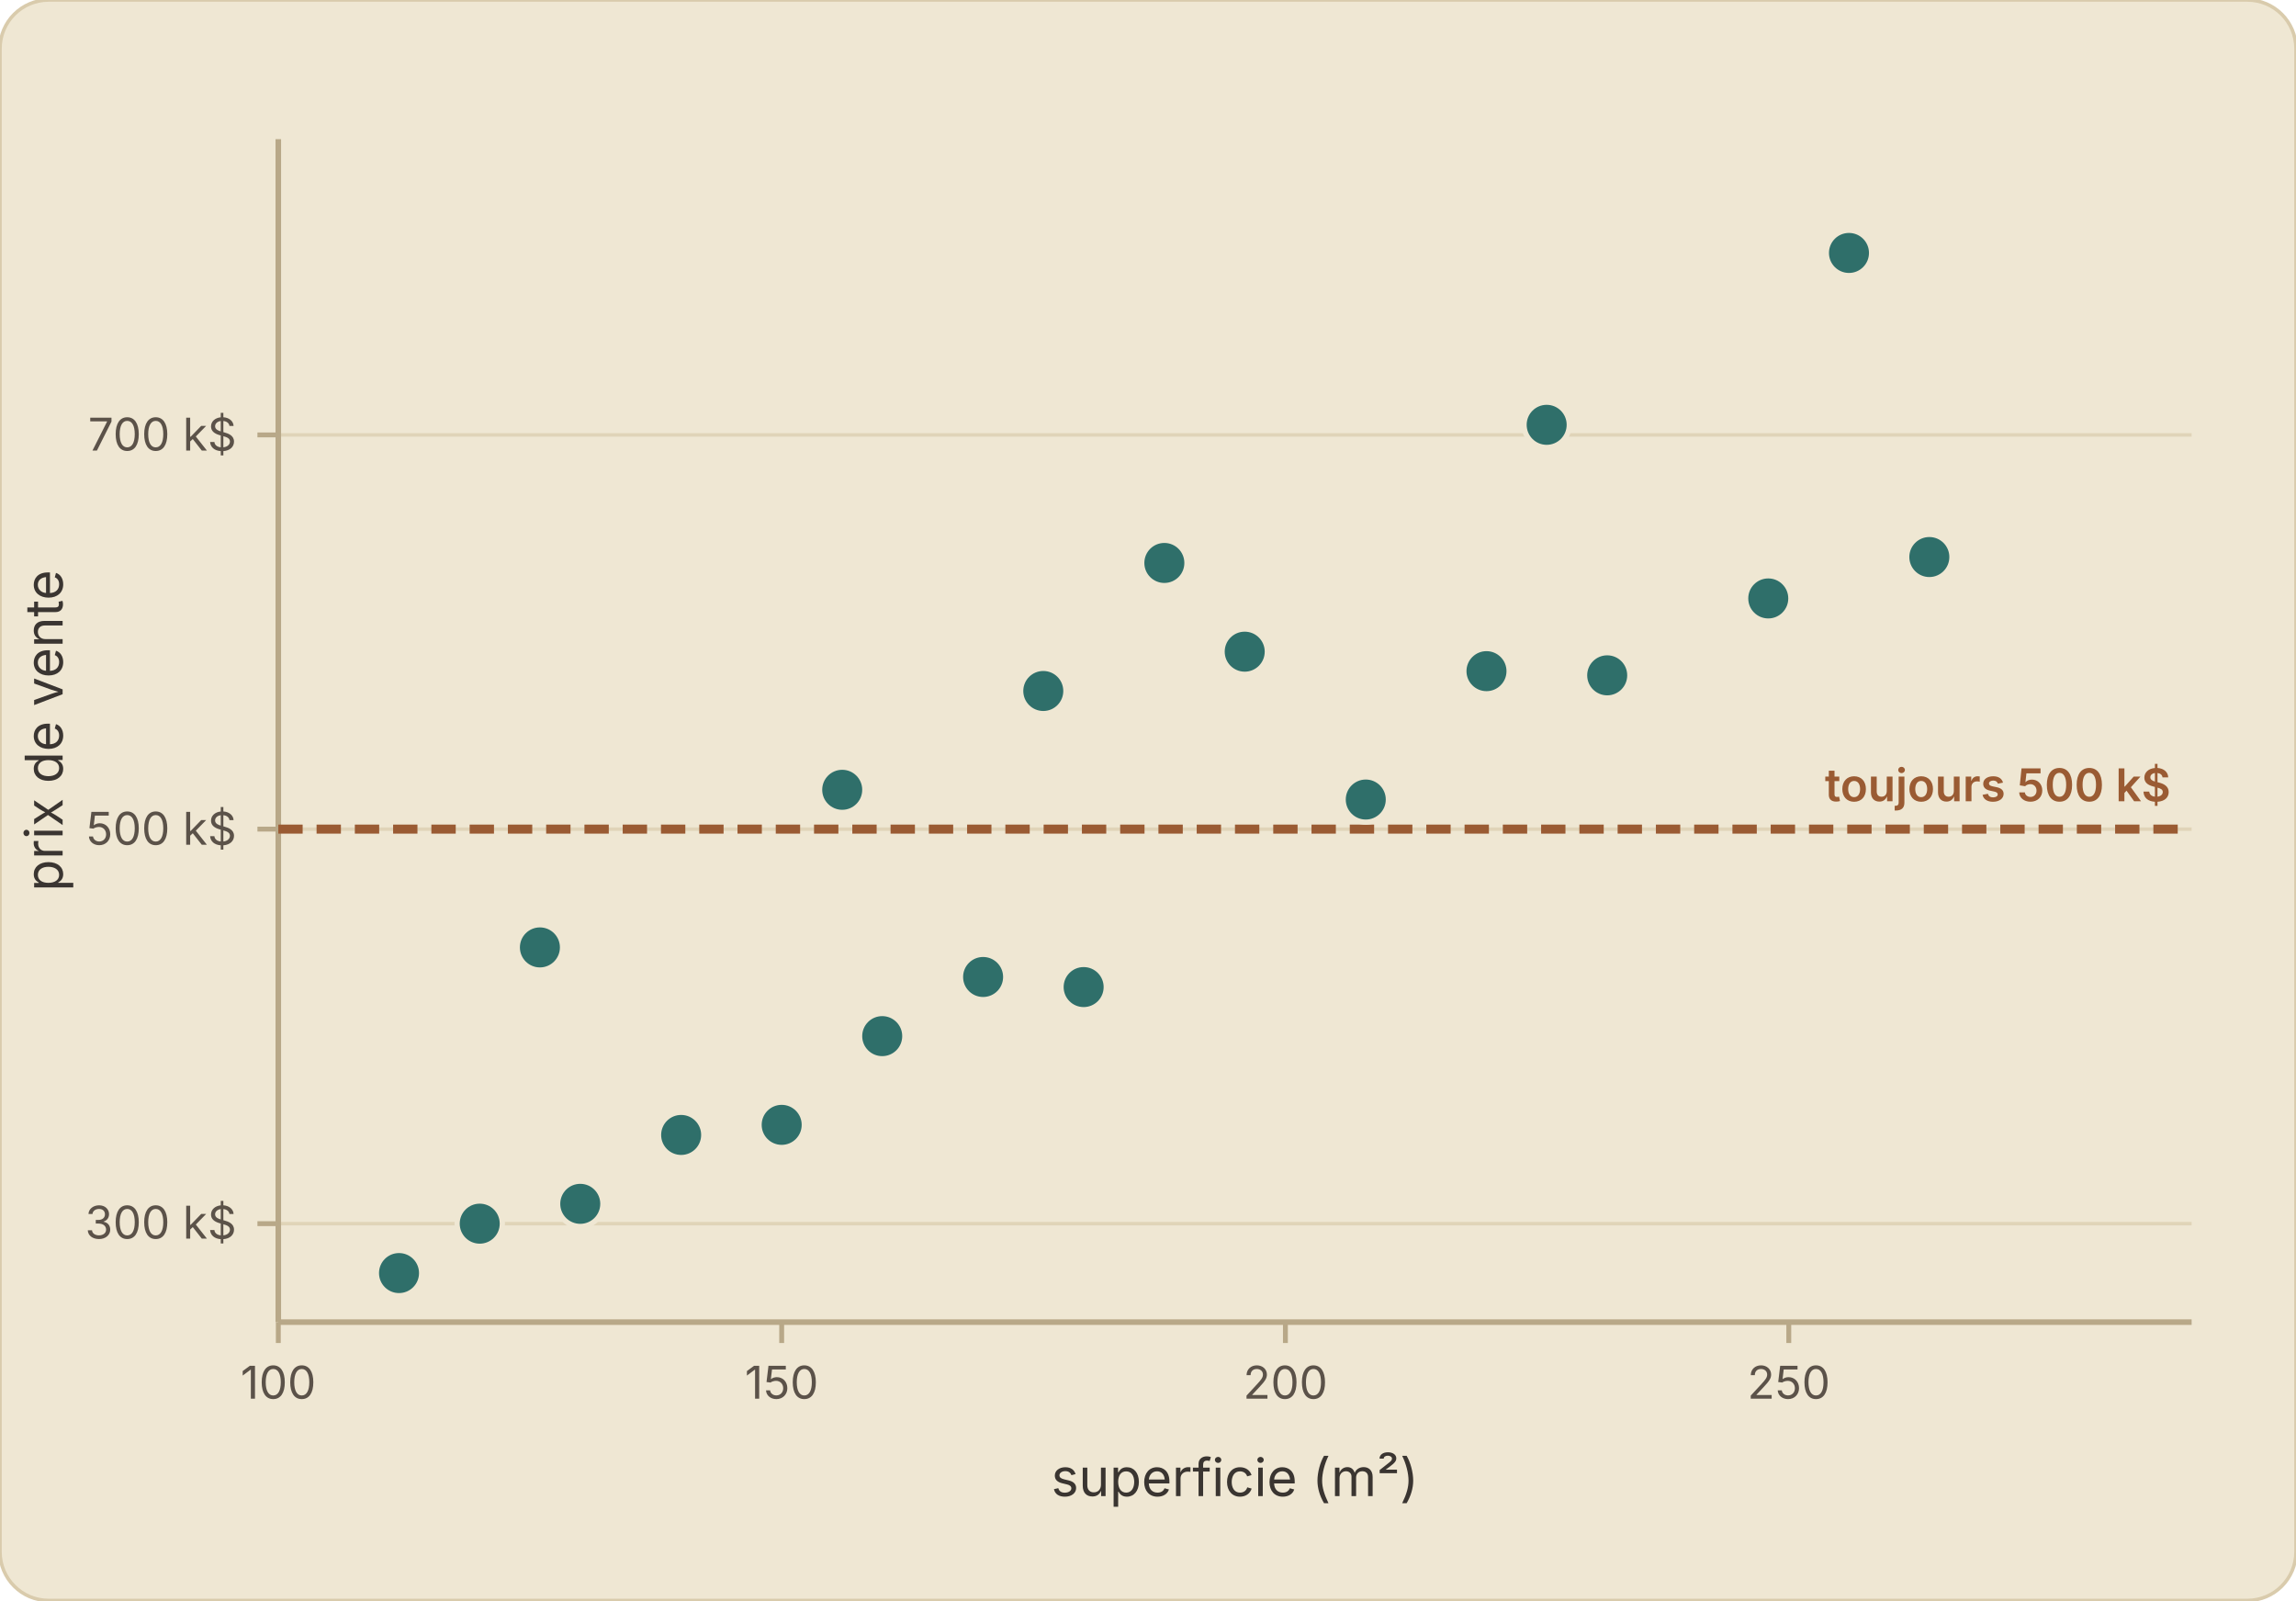
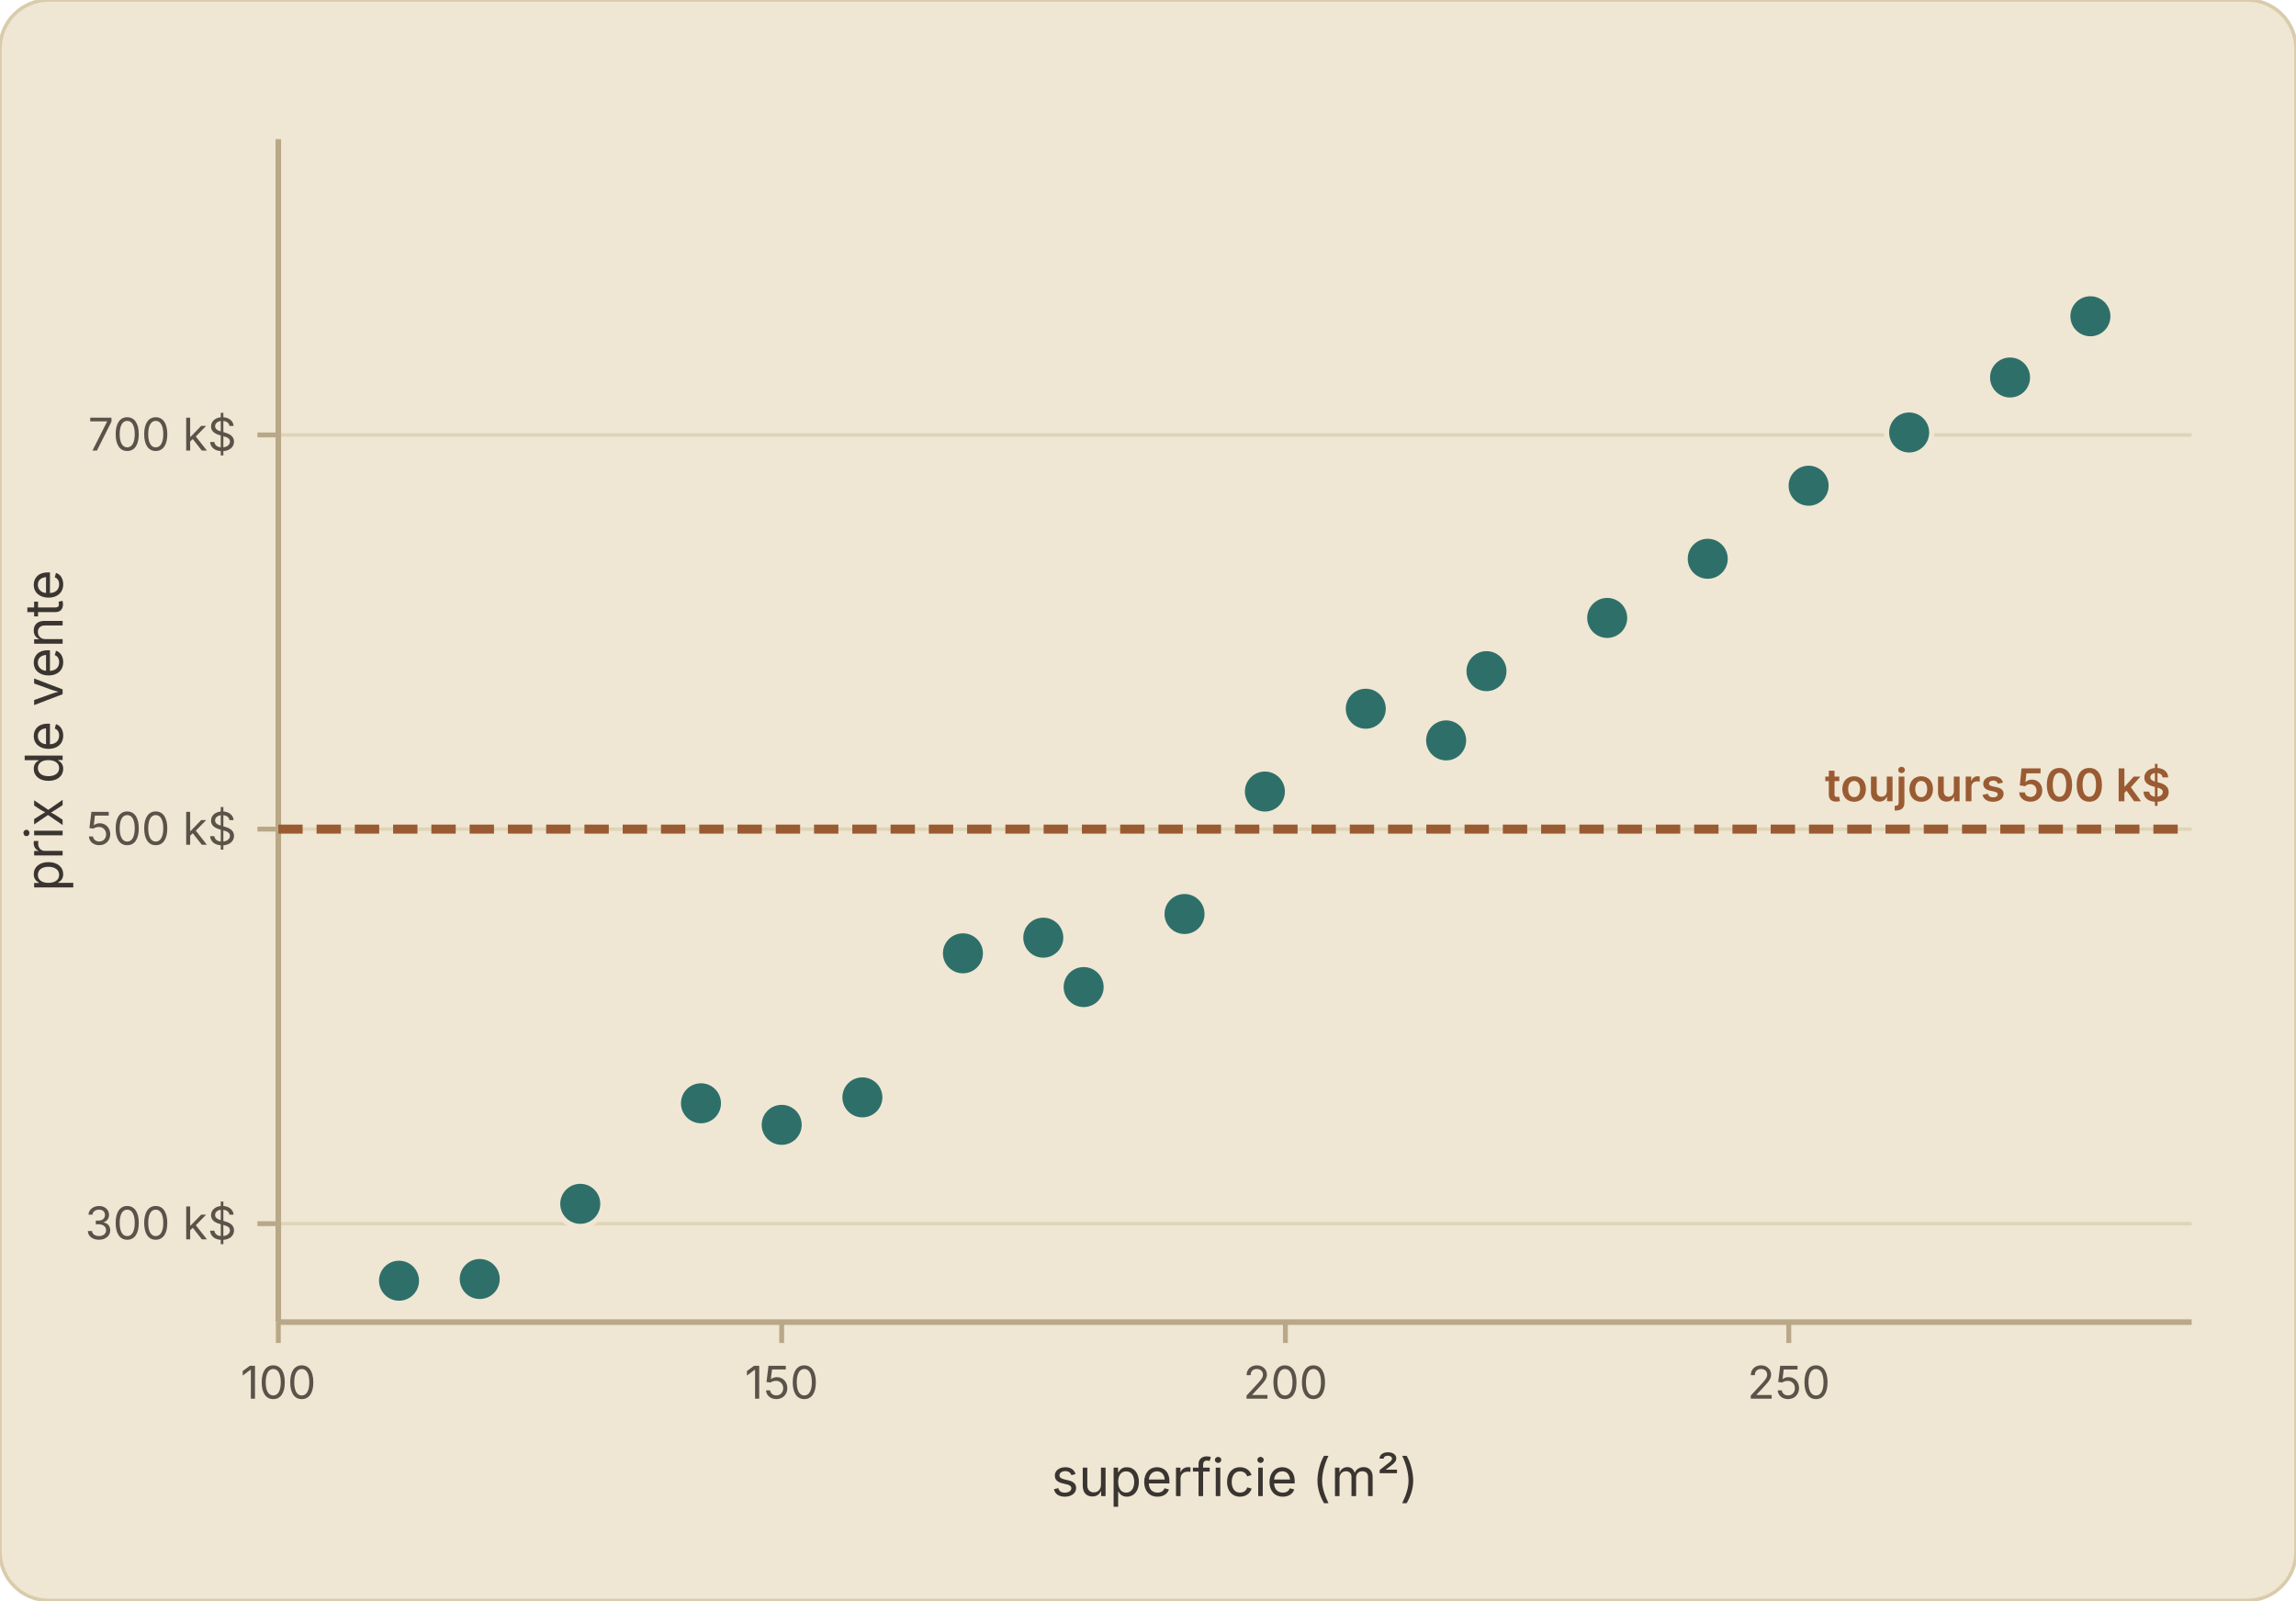
<svg xmlns="http://www.w3.org/2000/svg" viewBox="0 0 660 460" role="img" font-family="system-ui, -apple-system, sans-serif">
  <rect x="0" y="0" width="660" height="460" rx="14" fill="#efe7d3" stroke="#d9cbac" />
  <g stroke="#e0d4b8" stroke-width="1">
    <line x1="80" y1="351.7" x2="630" y2="351.7" />
    <line x1="80" y1="238.3" x2="630" y2="238.3" />
    <line x1="80" y1="125" x2="630" y2="125" />
  </g>
  <g stroke="#b8a888" stroke-width="1.6">
    <line x1="80" y1="40" x2="80" y2="380" />
    <line x1="80" y1="380" x2="630" y2="380" />
  </g>
  <g stroke="#b8a888" stroke-width="1.4">
    <line x1="80" y1="380" x2="80" y2="386" />
    <line x1="224.7" y1="380" x2="224.7" y2="386" />
    <line x1="369.5" y1="380" x2="369.5" y2="386" />
    <line x1="514.2" y1="380" x2="514.2" y2="386" />
  </g>
  <g font-size="13" fill="#5b5249" text-anchor="middle">
    <text x="80" y="402">100</text>
    <text x="224.7" y="402">150</text>
    <text x="369.5" y="402">200</text>
    <text x="514.2" y="402">250</text>
    <text x="355" y="430" font-size="15" fill="#3a3531">superficie (m²)</text>
  </g>
  <g stroke="#b8a888" stroke-width="1.4">
    <line x1="74" y1="351.7" x2="80" y2="351.7" />
    <line x1="74" y1="238.3" x2="80" y2="238.3" />
    <line x1="74" y1="125" x2="80" y2="125" />
  </g>
  <g font-size="13" fill="#5b5249" text-anchor="end">
-     <text x="68" y="356">300 k$</text>
+     <text x="68" y="356.2">300 k$</text>
    <text x="68" y="242.8">500 k$</text>
    <text x="68" y="129.5">700 k$</text>
  </g>
  <text x="18" y="210" font-size="15" fill="#3a3531" text-anchor="middle" transform="rotate(-90 18 210)">prix de vente</text>
  <line x1="80" y1="238.3" x2="630" y2="238.3" stroke="#9a5b33" stroke-width="2.6" stroke-dasharray="7 4" />
  <text x="624" y="230.3" font-size="13" fill="#9a5b33" text-anchor="end" font-weight="600">toujours 500 k$</text>
  <g fill="#2f6f6a" stroke="#efe7d3" stroke-width="1.5">
-     <circle cx="114.7" cy="365.9" r="6.5" />
-     <circle cx="137.9" cy="351.7" r="6.5" />
-     <circle cx="155.2" cy="272.3" r="6.5" />
+     <circle cx="114.7" cy="368.1" r="6.5" />
+     <circle cx="137.9" cy="367.6" r="6.5" />
    <circle cx="166.8" cy="346.0" r="6.5" />
-     <circle cx="195.8" cy="326.2" r="6.5" />
+     <circle cx="201.5" cy="317.1" r="6.5" />
    <circle cx="224.7" cy="323.3" r="6.5" />
-     <circle cx="242.1" cy="227.0" r="6.5" />
-     <circle cx="253.6" cy="297.8" r="6.5" />
-     <circle cx="282.6" cy="280.8" r="6.5" />
-     <circle cx="299.9" cy="198.6" r="6.5" />
+     <circle cx="247.9" cy="315.4" r="6.5" />
+     <circle cx="276.8" cy="274.0" r="6.5" />
+     <circle cx="299.9" cy="269.5" r="6.5" />
    <circle cx="311.5" cy="283.7" r="6.5" />
-     <circle cx="334.7" cy="161.8" r="6.5" />
-     <circle cx="357.8" cy="187.3" r="6.5" />
-     <circle cx="392.6" cy="229.8" r="6.5" />
+     <circle cx="340.5" cy="262.7" r="6.5" />
+     <circle cx="363.6" cy="227.5" r="6.5" />
+     <circle cx="392.6" cy="203.7" r="6.5" />
+     <circle cx="415.7" cy="212.8" r="6.5" />
    <circle cx="427.3" cy="192.9" r="6.5" />
-     <circle cx="444.6" cy="122.1" r="6.5" />
-     <circle cx="462.0" cy="194.1" r="6.5" />
-     <circle cx="508.3" cy="172.0" r="6.5" />
-     <circle cx="531.5" cy="72.7" r="6.5" />
-     <circle cx="554.6" cy="160.1" r="6.5" />
+     <circle cx="462.0" cy="177.6" r="6.5" />
+     <circle cx="490.9" cy="160.6" r="6.5" />
+     <circle cx="519.9" cy="139.6" r="6.5" />
+     <circle cx="548.8" cy="124.3" r="6.5" />
+     <circle cx="577.8" cy="108.5" r="6.5" />
+     <circle cx="600.9" cy="90.9" r="6.5" />
  </g>
</svg>
